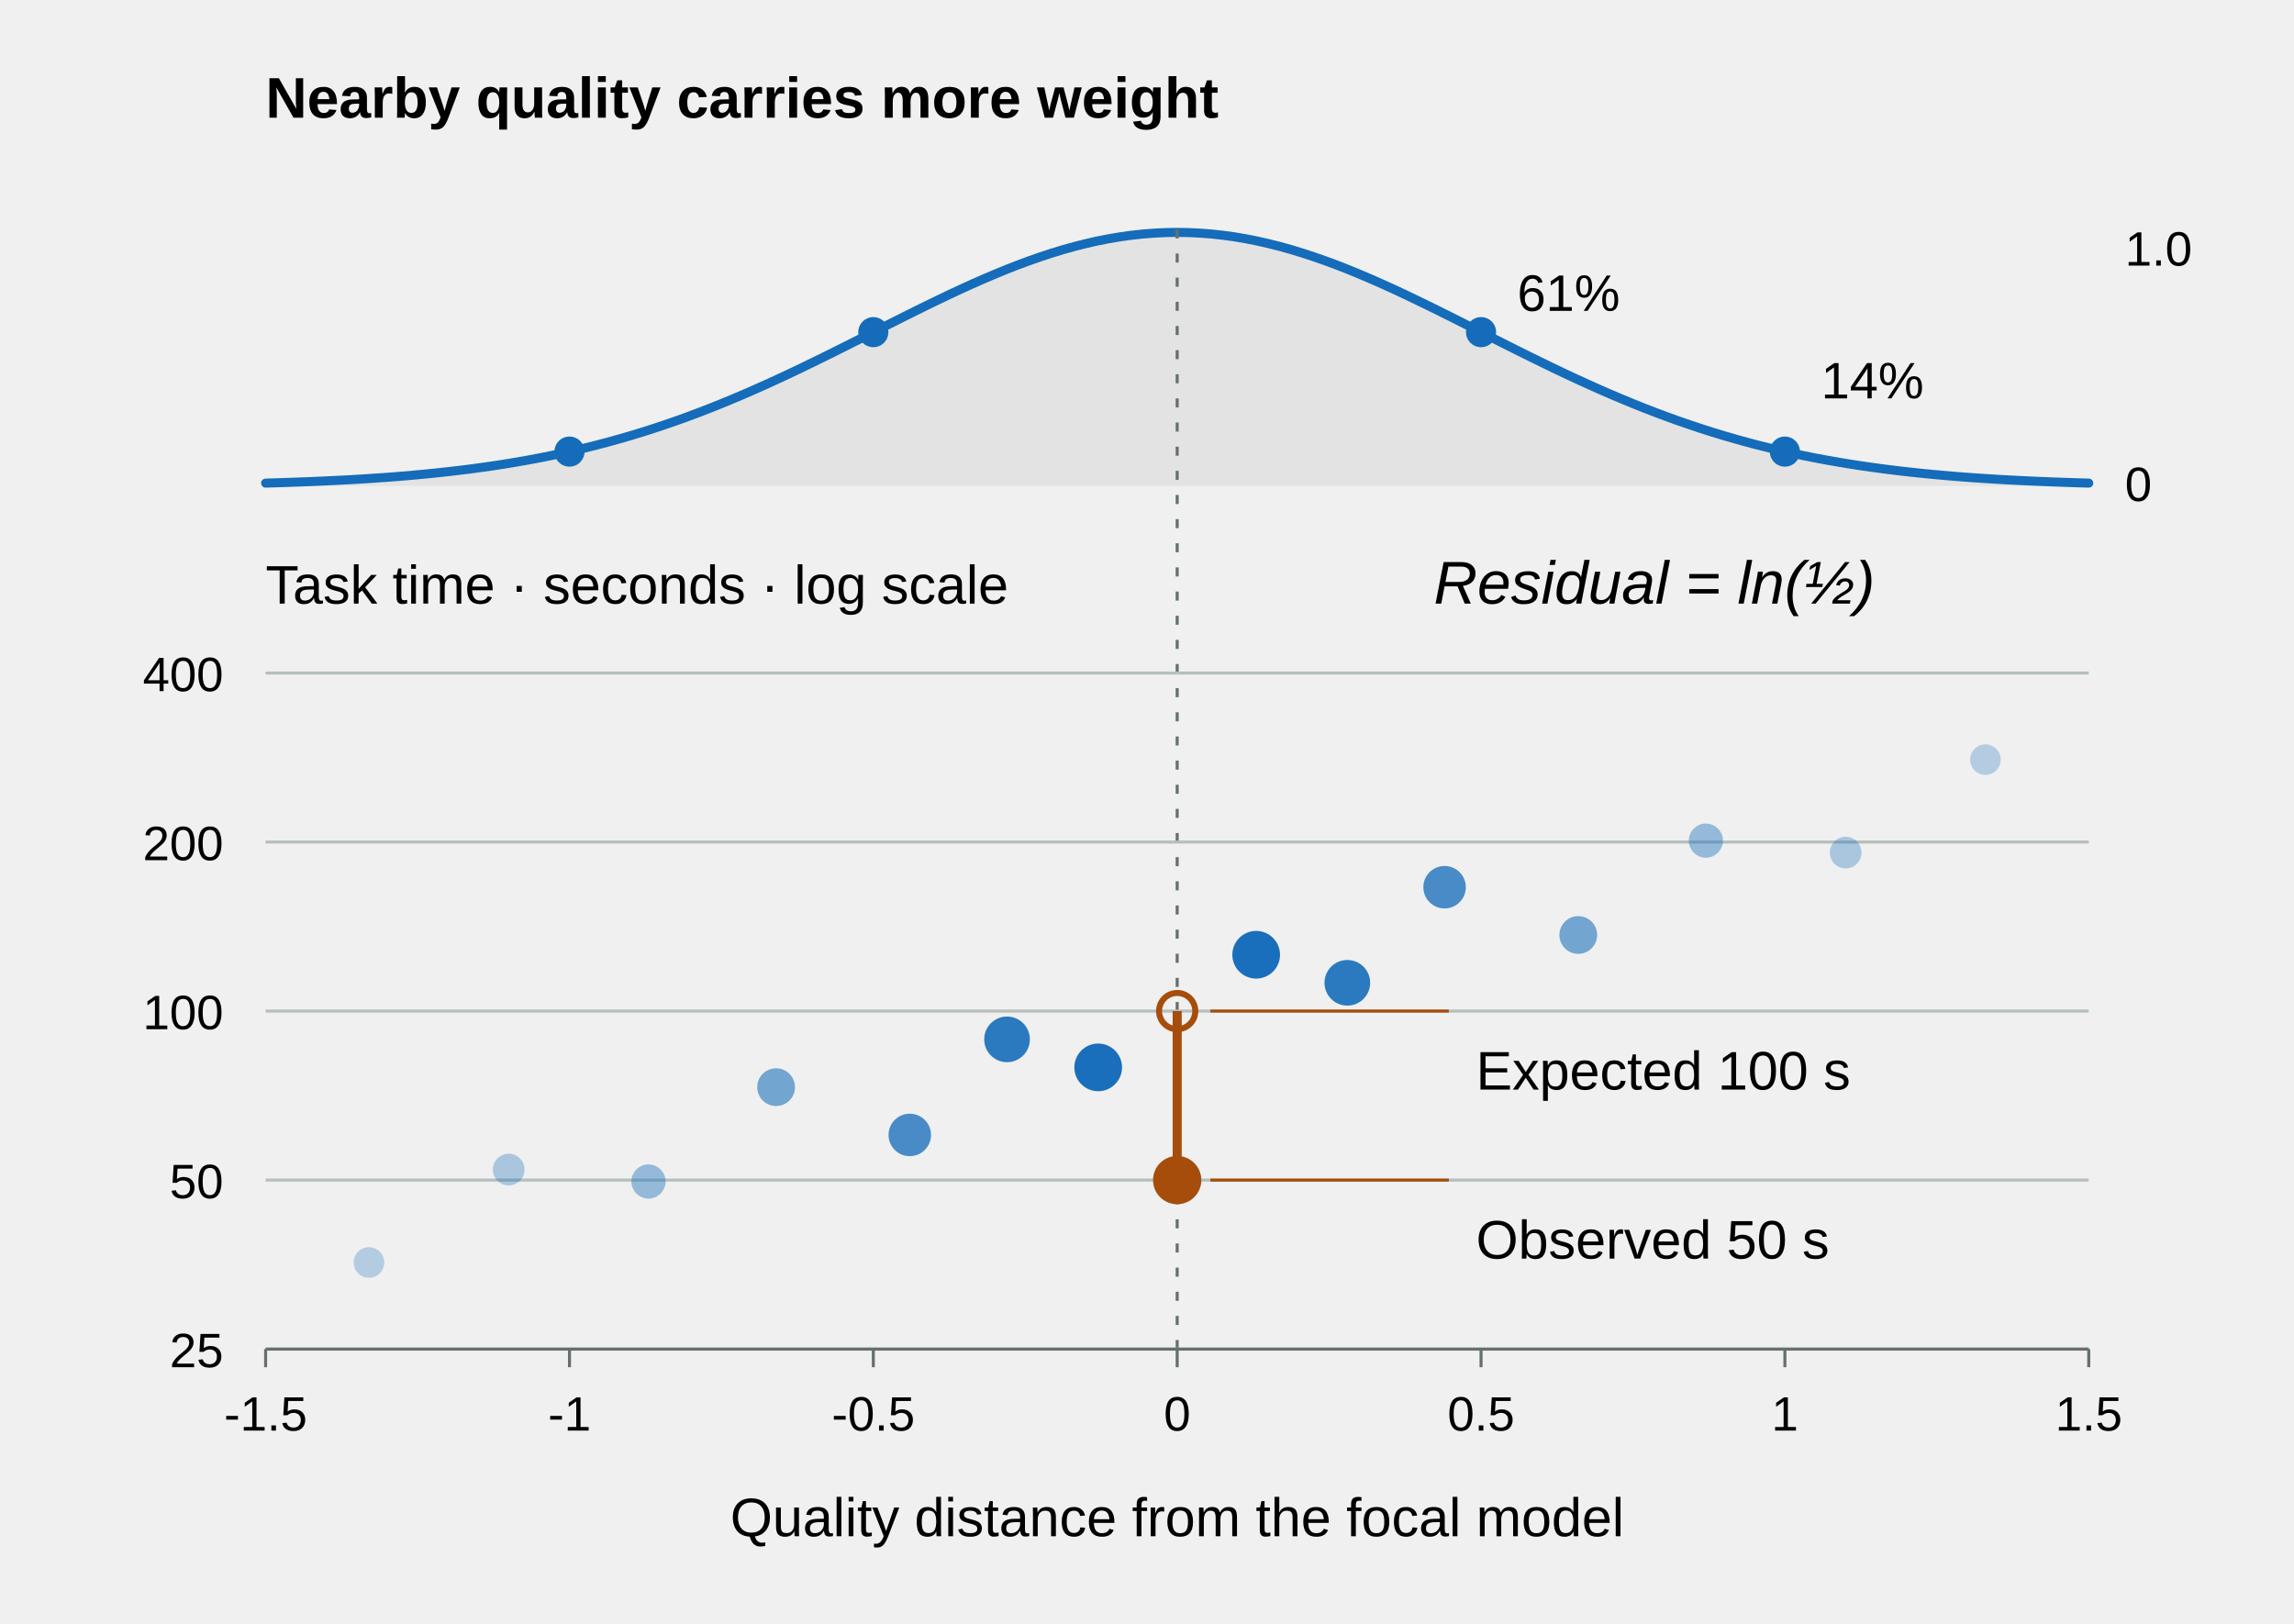
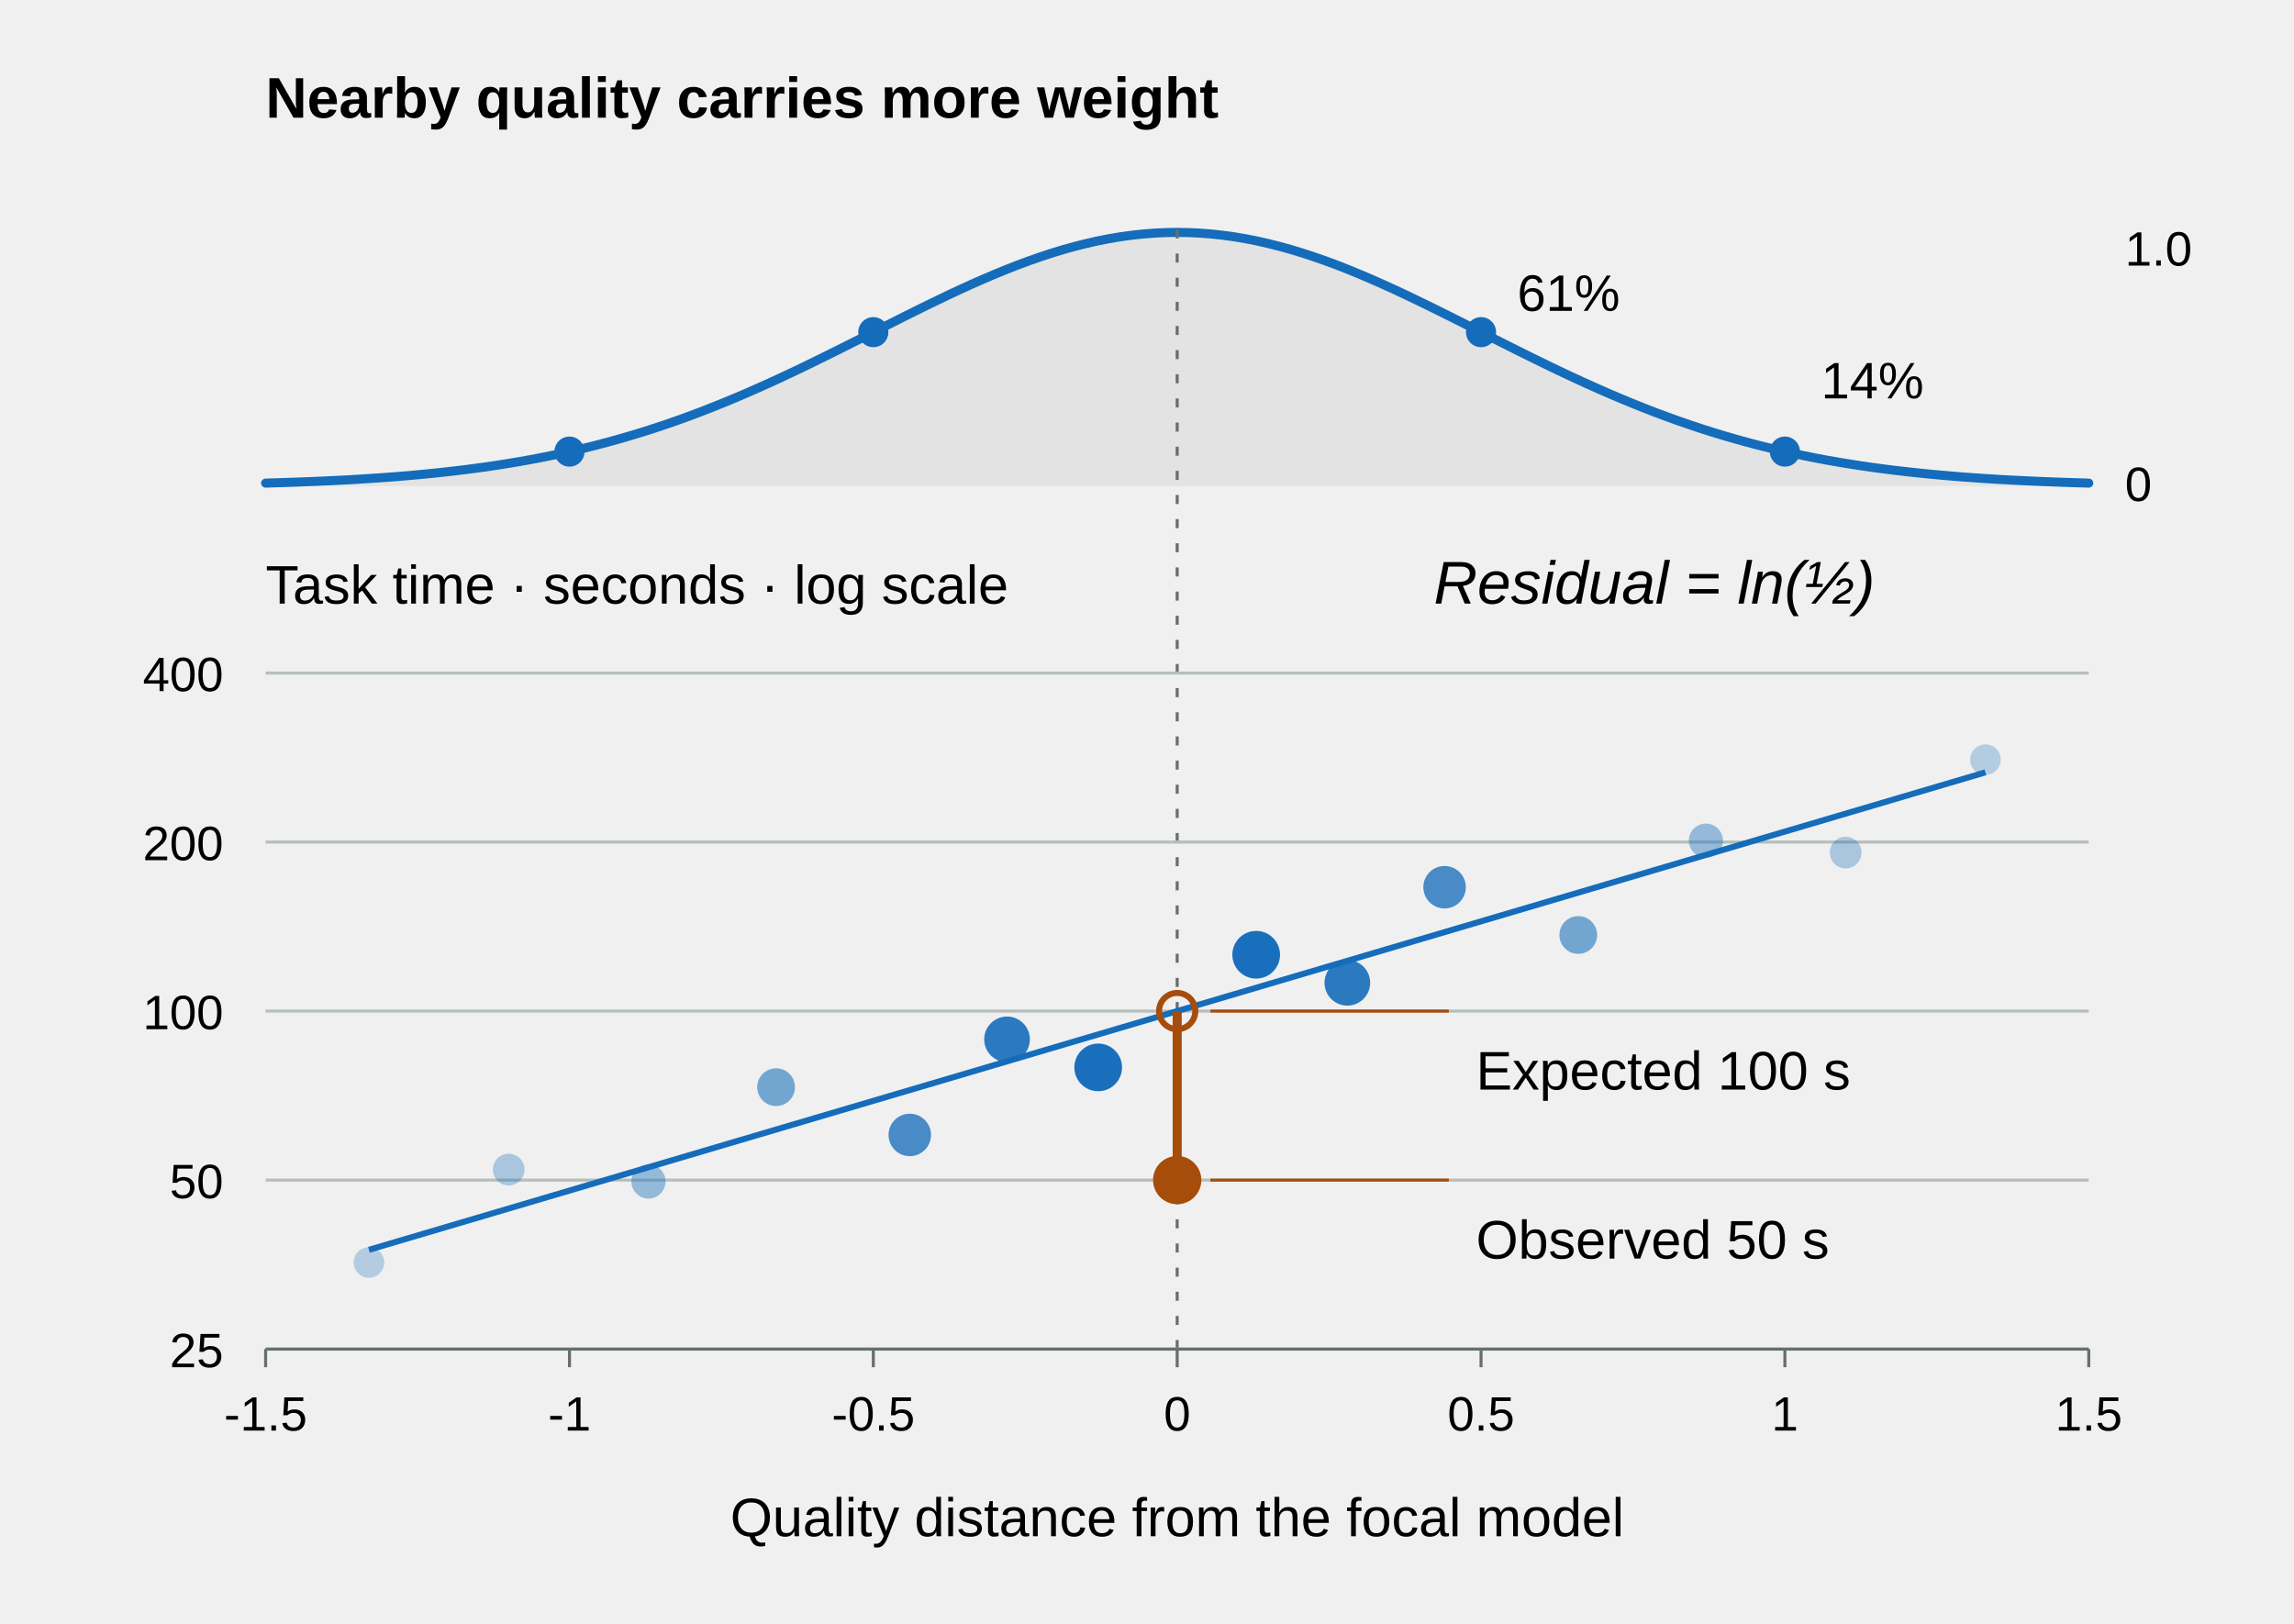
<svg xmlns="http://www.w3.org/2000/svg" viewBox="0 0 760 538" role="img" aria-labelledby="title desc">
  <style>
text { font-family:"Avenir Next","Segoe UI",Arial,sans-serif; }
@media (prefers-color-scheme:dark) {
text { fill:#ffffff; }
[fill="#63706e"] { fill:#a6b2ae; } [stroke="#63706e"] { stroke:#a6b2ae; }
[fill="#b5bfbc"] { fill:#3c4846; } [stroke="#b5bfbc"] { stroke:#3c4846; }
[fill="#146cba"] { fill:#85bfff; } [stroke="#146cba"] { stroke:#85bfff; }
[fill="#a64d0c"] { fill:#ffbc7d; } [stroke="#a64d0c"] { stroke:#ffbc7d; }
}
</style>
  <text x="88" y="39" font-size="19" fill="#000000" text-anchor="start" font-weight="600">Nearby quality carries more weight</text>
  <path d="M88 160.07 L91.78 159.96 L95.55 159.83 L99.32 159.7 L103.1 159.55 L106.88 159.39 L110.65 159.21 L114.43 159.02 L118.2 158.81 L121.97 158.57 L125.75 158.32 L129.53 158.05 L133.3 157.75 L137.07 157.42 L140.85 157.07 L144.63 156.69 L148.4 156.28 L152.18 155.84 L155.95 155.37 L159.72 154.86 L163.5 154.32 L167.28 153.73 L171.05 153.11 L174.82 152.45 L178.6 151.74 L182.38 150.99 L186.15 150.19 L189.93 149.34 L193.7 148.45 L197.47 147.51 L201.25 146.52 L205.03 145.47 L208.8 144.38 L212.58 143.23 L216.35 142.03 L220.13 140.77 L223.9 139.47 L227.67 138.11 L231.45 136.7 L235.22 135.24 L239 133.73 L242.78 132.17 L246.55 130.57 L250.32 128.92 L254.1 127.23 L257.88 125.5 L261.65 123.74 L265.43 121.94 L269.2 120.11 L272.98 118.26 L276.75 116.39 L280.52 114.5 L284.3 112.6 L288.07 110.69 L291.85 108.78 L295.63 106.87 L299.4 104.97 L303.18 103.09 L306.95 101.23 L310.73 99.4 L314.5 97.59 L318.28 95.83 L322.05 94.11 L325.82 92.45 L329.6 90.84 L333.38 89.29 L337.15 87.81 L340.93 86.41 L344.7 85.09 L348.47 83.85 L352.25 82.7 L356.03 81.65 L359.8 80.7 L363.57 79.84 L367.35 79.1 L371.13 78.46 L374.9 77.94 L378.68 77.53 L382.45 77.24 L386.22 77.06 L390 77 L393.77 77.06 L397.55 77.24 L401.32 77.53 L405.1 77.94 L408.88 78.46 L412.65 79.1 L416.43 79.84 L420.2 80.7 L423.98 81.65 L427.75 82.7 L431.52 83.85 L435.3 85.09 L439.07 86.41 L442.85 87.81 L446.63 89.29 L450.4 90.84 L454.18 92.45 L457.95 94.11 L461.73 95.83 L465.5 97.59 L469.27 99.4 L473.05 101.23 L476.82 103.09 L480.6 104.97 L484.38 106.87 L488.15 108.78 L491.93 110.69 L495.7 112.6 L499.48 114.5 L503.25 116.39 L507.02 118.26 L510.8 120.11 L514.57 121.94 L518.35 123.74 L522.13 125.5 L525.9 127.23 L529.68 128.92 L533.45 130.57 L537.23 132.17 L541 133.73 L544.77 135.24 L548.55 136.7 L552.32 138.11 L556.1 139.47 L559.88 140.77 L563.65 142.03 L567.43 143.23 L571.2 144.38 L574.98 145.47 L578.75 146.52 L582.52 147.51 L586.3 148.45 L590.07 149.34 L593.85 150.19 L597.63 150.99 L601.4 151.74 L605.18 152.45 L608.95 153.11 L612.73 153.73 L616.5 154.32 L620.27 154.86 L624.05 155.37 L627.82 155.84 L631.6 156.28 L635.38 156.69 L639.15 157.07 L642.93 157.42 L646.7 157.75 L650.48 158.05 L654.25 158.32 L658.02 158.57 L661.8 158.81 L665.57 159.02 L669.35 159.21 L673.13 159.39 L676.9 159.55 L680.68 159.7 L684.45 159.83 L688.23 159.96 L692 160.07 L692 161 L88 161 Z" fill="#808080" fill-opacity="0.12" stroke="none" stroke-width="3" stroke-linejoin="round" stroke-linecap="round" opacity="1" />
  <path d="M88 160.07 L91.78 159.96 L95.55 159.83 L99.32 159.7 L103.1 159.55 L106.88 159.39 L110.65 159.21 L114.43 159.02 L118.2 158.81 L121.97 158.57 L125.75 158.32 L129.53 158.05 L133.3 157.75 L137.07 157.42 L140.85 157.07 L144.63 156.69 L148.4 156.28 L152.18 155.84 L155.95 155.37 L159.72 154.86 L163.5 154.32 L167.28 153.73 L171.05 153.11 L174.82 152.45 L178.6 151.74 L182.38 150.99 L186.15 150.19 L189.93 149.34 L193.7 148.45 L197.47 147.51 L201.25 146.52 L205.03 145.47 L208.8 144.38 L212.58 143.23 L216.35 142.03 L220.13 140.77 L223.9 139.47 L227.67 138.11 L231.45 136.7 L235.22 135.24 L239 133.73 L242.78 132.17 L246.55 130.57 L250.32 128.92 L254.1 127.23 L257.88 125.5 L261.65 123.74 L265.43 121.94 L269.2 120.11 L272.98 118.26 L276.75 116.39 L280.52 114.5 L284.3 112.6 L288.07 110.69 L291.85 108.78 L295.63 106.87 L299.4 104.97 L303.18 103.09 L306.95 101.23 L310.73 99.4 L314.5 97.59 L318.28 95.83 L322.05 94.11 L325.82 92.45 L329.6 90.84 L333.38 89.29 L337.15 87.81 L340.93 86.41 L344.7 85.09 L348.47 83.85 L352.25 82.7 L356.03 81.65 L359.8 80.7 L363.57 79.84 L367.35 79.1 L371.13 78.46 L374.9 77.94 L378.68 77.53 L382.45 77.24 L386.22 77.06 L390 77 L393.77 77.06 L397.55 77.24 L401.32 77.53 L405.1 77.94 L408.88 78.46 L412.65 79.1 L416.43 79.84 L420.2 80.7 L423.98 81.65 L427.75 82.7 L431.52 83.85 L435.3 85.09 L439.07 86.41 L442.85 87.81 L446.63 89.29 L450.4 90.84 L454.18 92.45 L457.95 94.11 L461.73 95.83 L465.5 97.59 L469.27 99.4 L473.05 101.23 L476.82 103.09 L480.6 104.97 L484.38 106.87 L488.15 108.78 L491.93 110.69 L495.7 112.6 L499.48 114.5 L503.25 116.39 L507.02 118.26 L510.8 120.11 L514.57 121.94 L518.35 123.74 L522.13 125.5 L525.9 127.23 L529.68 128.92 L533.45 130.57 L537.23 132.17 L541 133.73 L544.77 135.24 L548.55 136.7 L552.32 138.11 L556.1 139.47 L559.88 140.77 L563.65 142.03 L567.43 143.23 L571.2 144.38 L574.98 145.47 L578.75 146.52 L582.52 147.51 L586.3 148.45 L590.07 149.34 L593.85 150.19 L597.63 150.99 L601.4 151.74 L605.18 152.45 L608.95 153.11 L612.73 153.73 L616.5 154.32 L620.27 154.86 L624.05 155.37 L627.82 155.84 L631.6 156.28 L635.38 156.69 L639.15 157.07 L642.93 157.42 L646.7 157.75 L650.48 158.05 L654.25 158.32 L658.02 158.57 L661.8 158.81 L665.57 159.02 L669.35 159.21 L673.13 159.39 L676.9 159.55 L680.68 159.7 L684.45 159.83 L688.23 159.96 L692 160.07" fill="none" stroke="#146cba" stroke-width="3" stroke-linejoin="round" stroke-linecap="round" opacity="1" />
  <text x="704" y="88" font-size="16" fill="#000000" text-anchor="start" font-weight="400">1.0</text>
  <text x="704" y="166" font-size="16" fill="#000000" text-anchor="start" font-weight="400">0</text>
  <line x1="390" y1="76" x2="390" y2="447" stroke="#63706e" stroke-width="1" stroke-dasharray="3 5" />
  <text x="502.67" y="103" font-size="17" fill="#000000" text-anchor="start" font-weight="400">61%</text>
  <text x="603.33" y="132" font-size="17" fill="#000000" text-anchor="start" font-weight="400">14%</text>
  <circle cx="188.67" cy="149.63" r="4" fill="#146cba" stroke="#146cba" stroke-width="2" opacity="1" />
  <circle cx="289.33" cy="110.05" r="4" fill="#146cba" stroke="#146cba" stroke-width="2" opacity="1" />
  <circle cx="490.67" cy="110.05" r="4" fill="#146cba" stroke="#146cba" stroke-width="2" opacity="1" />
  <circle cx="591.33" cy="149.63" r="4" fill="#146cba" stroke="#146cba" stroke-width="2" opacity="1" />
  <line x1="88" y1="447" x2="692" y2="447" stroke="#b5bfbc" stroke-width="1" />
  <text x="74" y="453" font-size="16" fill="#000000" text-anchor="end" font-weight="400">25</text>
  <line x1="88" y1="391" x2="692" y2="391" stroke="#b5bfbc" stroke-width="1" />
  <text x="74" y="397" font-size="16" fill="#000000" text-anchor="end" font-weight="400">50</text>
  <line x1="88" y1="335" x2="692" y2="335" stroke="#b5bfbc" stroke-width="1" />
  <text x="74" y="341" font-size="16" fill="#000000" text-anchor="end" font-weight="400">100</text>
  <line x1="88" y1="279" x2="692" y2="279" stroke="#b5bfbc" stroke-width="1" />
  <text x="74" y="285" font-size="16" fill="#000000" text-anchor="end" font-weight="400">200</text>
  <line x1="88" y1="223" x2="692" y2="223" stroke="#b5bfbc" stroke-width="1" />
  <text x="74" y="229" font-size="16" fill="#000000" text-anchor="end" font-weight="400">400</text>
  <line x1="88" y1="447" x2="88" y2="453" stroke="#63706e" stroke-width="1" />
  <text x="88" y="474" font-size="16" fill="#000000" text-anchor="middle" font-weight="400">-1.5</text>
  <line x1="188.67" y1="447" x2="188.67" y2="453" stroke="#63706e" stroke-width="1" />
  <text x="188.67" y="474" font-size="16" fill="#000000" text-anchor="middle" font-weight="400">-1</text>
  <line x1="289.33" y1="447" x2="289.33" y2="453" stroke="#63706e" stroke-width="1" />
  <text x="289.33" y="474" font-size="16" fill="#000000" text-anchor="middle" font-weight="400">-0.5</text>
  <line x1="390" y1="447" x2="390" y2="453" stroke="#63706e" stroke-width="1" />
  <text x="390" y="474" font-size="16" fill="#000000" text-anchor="middle" font-weight="400">0</text>
  <line x1="490.67" y1="447" x2="490.67" y2="453" stroke="#63706e" stroke-width="1" />
  <text x="490.67" y="474" font-size="16" fill="#000000" text-anchor="middle" font-weight="400">0.5</text>
  <line x1="591.33" y1="447" x2="591.33" y2="453" stroke="#63706e" stroke-width="1" />
  <text x="591.33" y="474" font-size="16" fill="#000000" text-anchor="middle" font-weight="400">1</text>
  <line x1="692" y1="447" x2="692" y2="453" stroke="#63706e" stroke-width="1" />
  <text x="692" y="474" font-size="16" fill="#000000" text-anchor="middle" font-weight="400">1.5</text>
  <line x1="88" y1="447" x2="692" y2="447" stroke="#63706e" stroke-width="1" />
  <text x="88" y="200" font-size="18" fill="#000000" text-anchor="start" font-weight="400">Task time · seconds · log scale</text>
  <text x="390" y="509" font-size="18" fill="#000000" text-anchor="middle" font-weight="400">Quality distance from the focal model</text>
  <circle cx="416.17" cy="316.34" r="6.9" fill="#146cba" stroke="#146cba" stroke-width="2" opacity="0.975" />
  <circle cx="363.83" cy="353.66" r="6.9" fill="#146cba" stroke="#146cba" stroke-width="2" opacity="0.975" />
  <circle cx="446.37" cy="325.63" r="6.565" fill="#146cba" stroke="#146cba" stroke-width="2" opacity="0.891" />
  <circle cx="333.63" cy="344.37" r="6.565" fill="#146cba" stroke="#146cba" stroke-width="2" opacity="0.891" />
  <circle cx="478.59" cy="293.96" r="6.037" fill="#146cba" stroke="#146cba" stroke-width="2" opacity="0.759" />
  <circle cx="301.41" cy="376.04" r="6.037" fill="#146cba" stroke="#146cba" stroke-width="2" opacity="0.759" />
  <circle cx="522.88" cy="309.79" r="5.255" fill="#146cba" stroke="#146cba" stroke-width="2" opacity="0.564" />
  <circle cx="257.12" cy="360.21" r="5.255" fill="#146cba" stroke="#146cba" stroke-width="2" opacity="0.564" />
  <circle cx="565.16" cy="278.53" r="4.66" fill="#146cba" stroke="#146cba" stroke-width="2" opacity="0.415" />
  <circle cx="214.84" cy="391.47" r="4.66" fill="#146cba" stroke="#146cba" stroke-width="2" opacity="0.415" />
  <circle cx="611.47" cy="282.49" r="4.267" fill="#146cba" stroke="#146cba" stroke-width="2" opacity="0.317" />
  <circle cx="168.53" cy="387.51" r="4.267" fill="#146cba" stroke="#146cba" stroke-width="2" opacity="0.317" />
  <circle cx="657.77" cy="251.7" r="4.087" fill="#146cba" stroke="#146cba" stroke-width="2" opacity="0.272" />
  <circle cx="122.23" cy="418.3" r="4.087" fill="#146cba" stroke="#146cba" stroke-width="2" opacity="0.272" />
+   <line x1="122.23" y1="414.098" x2="657.77" y2="255.902" stroke="#146cba" stroke-width="2" />
  <line x1="390" y1="335" x2="390" y2="391" stroke="#a64d0c" stroke-width="3" />
  <circle cx="390" cy="335" r="6" fill="none" stroke="#a64d0c" stroke-width="2" opacity="1" />
  <circle cx="390" cy="391" r="7" fill="#a64d0c" stroke="#a64d0c" stroke-width="2" opacity="1" />
  <line x1="401" y1="335" x2="480" y2="335" stroke="#a64d0c" stroke-width="1" />
  <text x="489" y="361" font-size="18" fill="#000000" text-anchor="start" font-weight="400">Expected 100 s</text>
  <line x1="401" y1="391" x2="480" y2="391" stroke="#a64d0c" stroke-width="1" />
  <text x="489" y="417" font-size="18" fill="#000000" text-anchor="start" font-weight="400">Observed 50 s</text>
  <text x="475" y="200" font-size="20" fill="#000000" text-anchor="start" font-weight="400" font-family="Georgia, serif" font-style="italic">Residual = ln(½)</text>
</svg>
